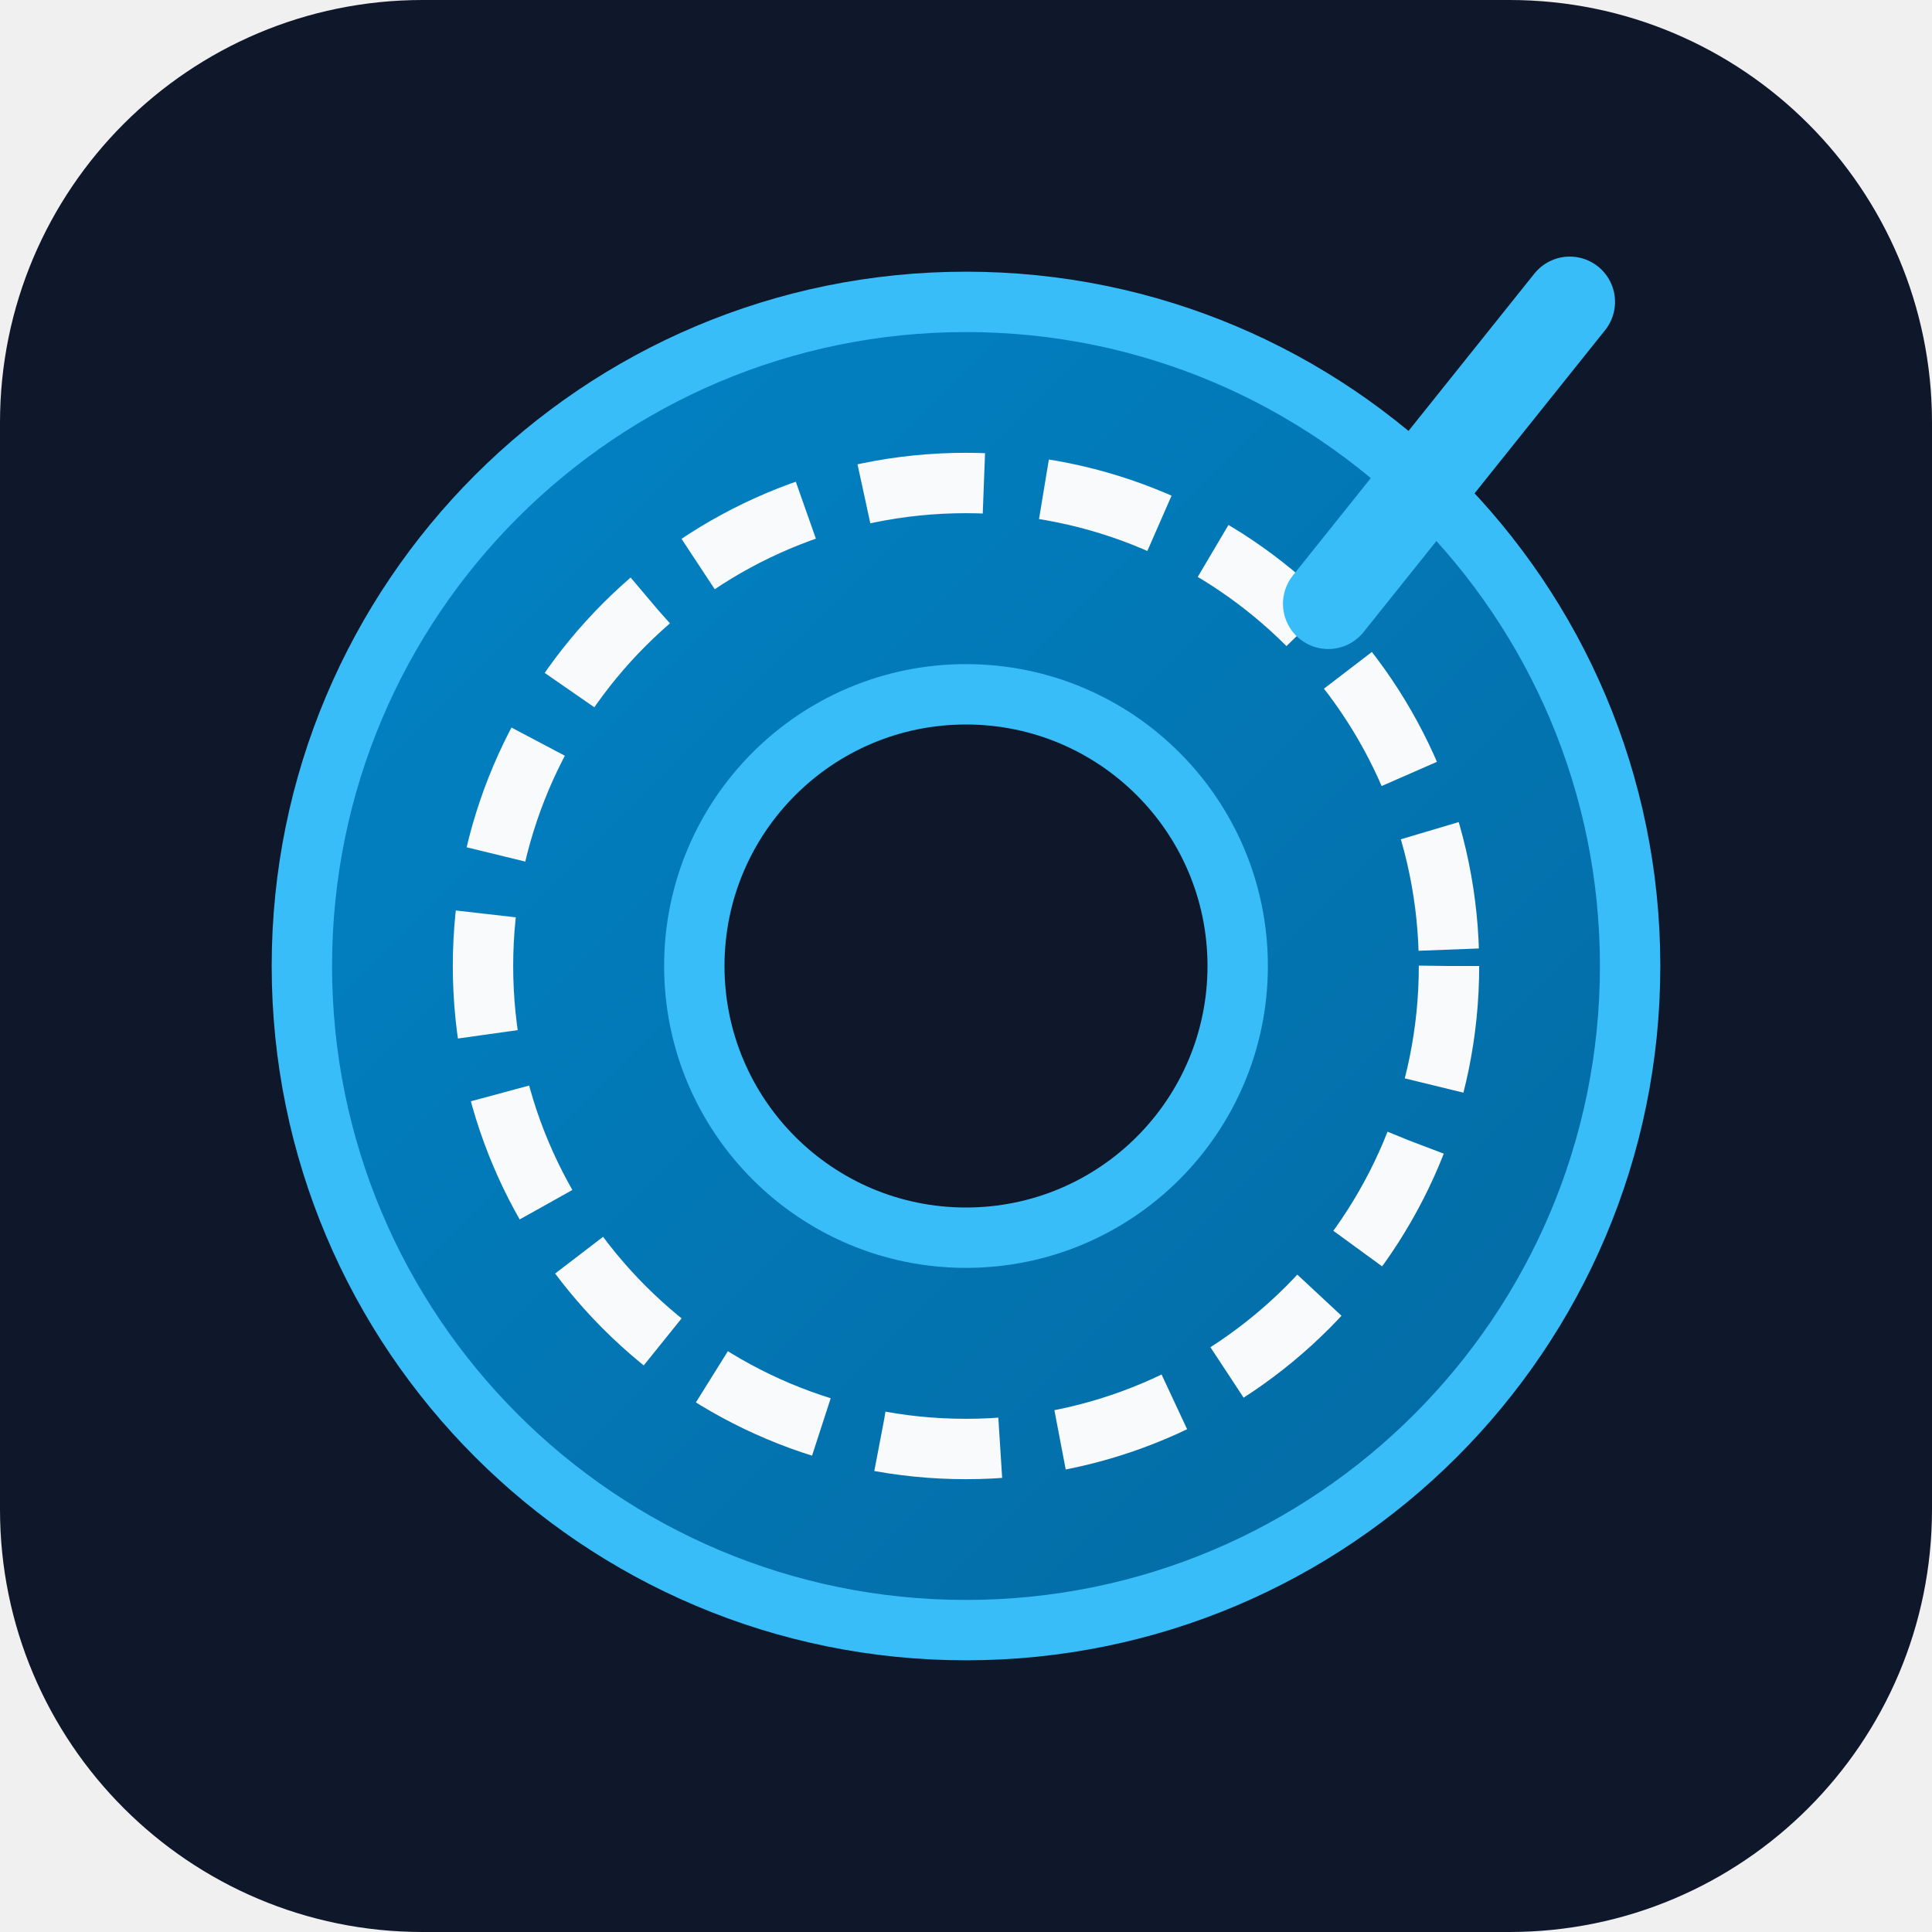
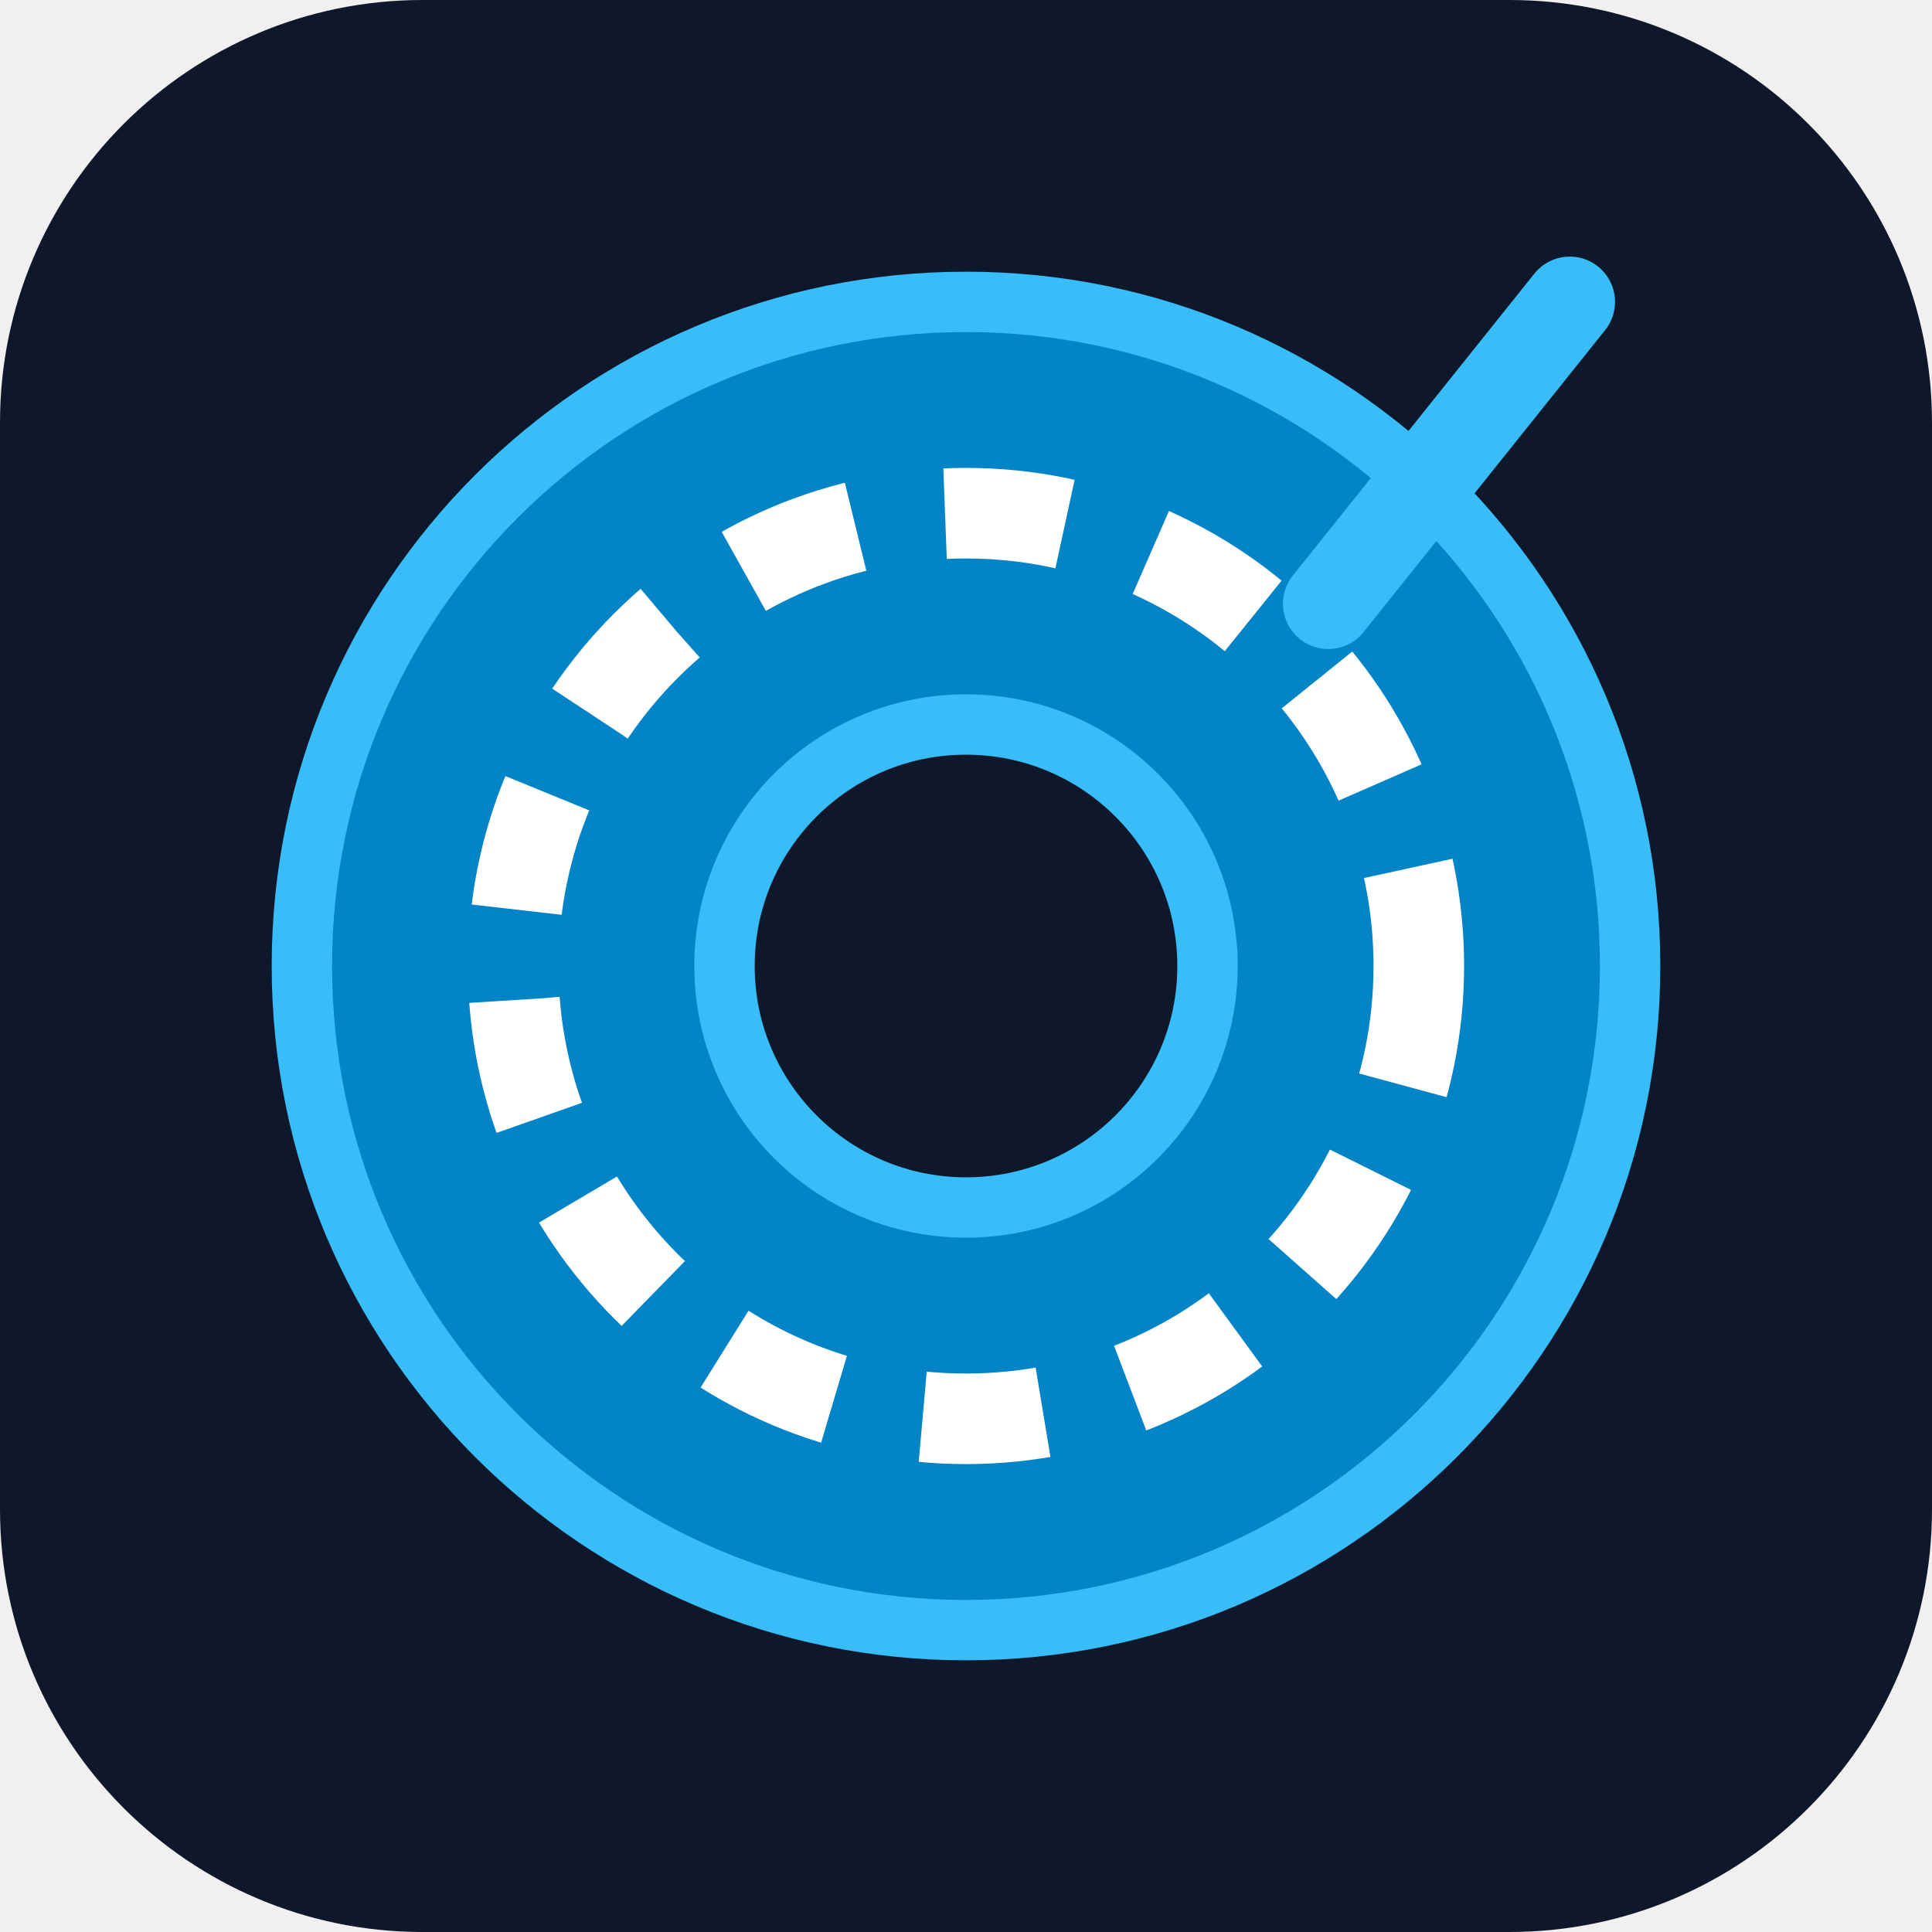
<svg xmlns="http://www.w3.org/2000/svg" viewBox="0 0 64 64">
-   <defs>
-     <linearGradient id="spoolGrad" x1="0%" y1="0%" x2="100%" y2="100%">
-       <stop offset="0%" stop-color="#0284c7" />
-       <stop offset="100%" stop-color="#0369a1" />
-     </linearGradient>
-   </defs>
  <rect width="64" height="64" rx="14" fill="#0f172a" />
-   <circle cx="32" cy="32" r="22" fill="url(#spoolGrad)" stroke="#38bdf8" stroke-width="2" />
-   <circle cx="32" cy="32" r="16" fill="none" stroke="#f8fafc" stroke-width="2" stroke-dasharray="4 2" />
-   <circle cx="32" cy="32" r="9" fill="#0f172a" stroke="#38bdf8" stroke-width="2" />
+   <circle cx="32" cy="32" r="22" fill="#0284c7" stroke="#38bdf8" stroke-width="2" />
+   <circle cx="32" cy="32" r="15" fill="none" stroke="#ffffff" stroke-width="3" stroke-dasharray="4 3" />
+   <circle cx="32" cy="32" r="8" fill="#0f172a" stroke="#38bdf8" stroke-width="2" />
  <path d="M 44 20 L 52 10" stroke="#38bdf8" stroke-width="3" stroke-linecap="round" />
</svg>
